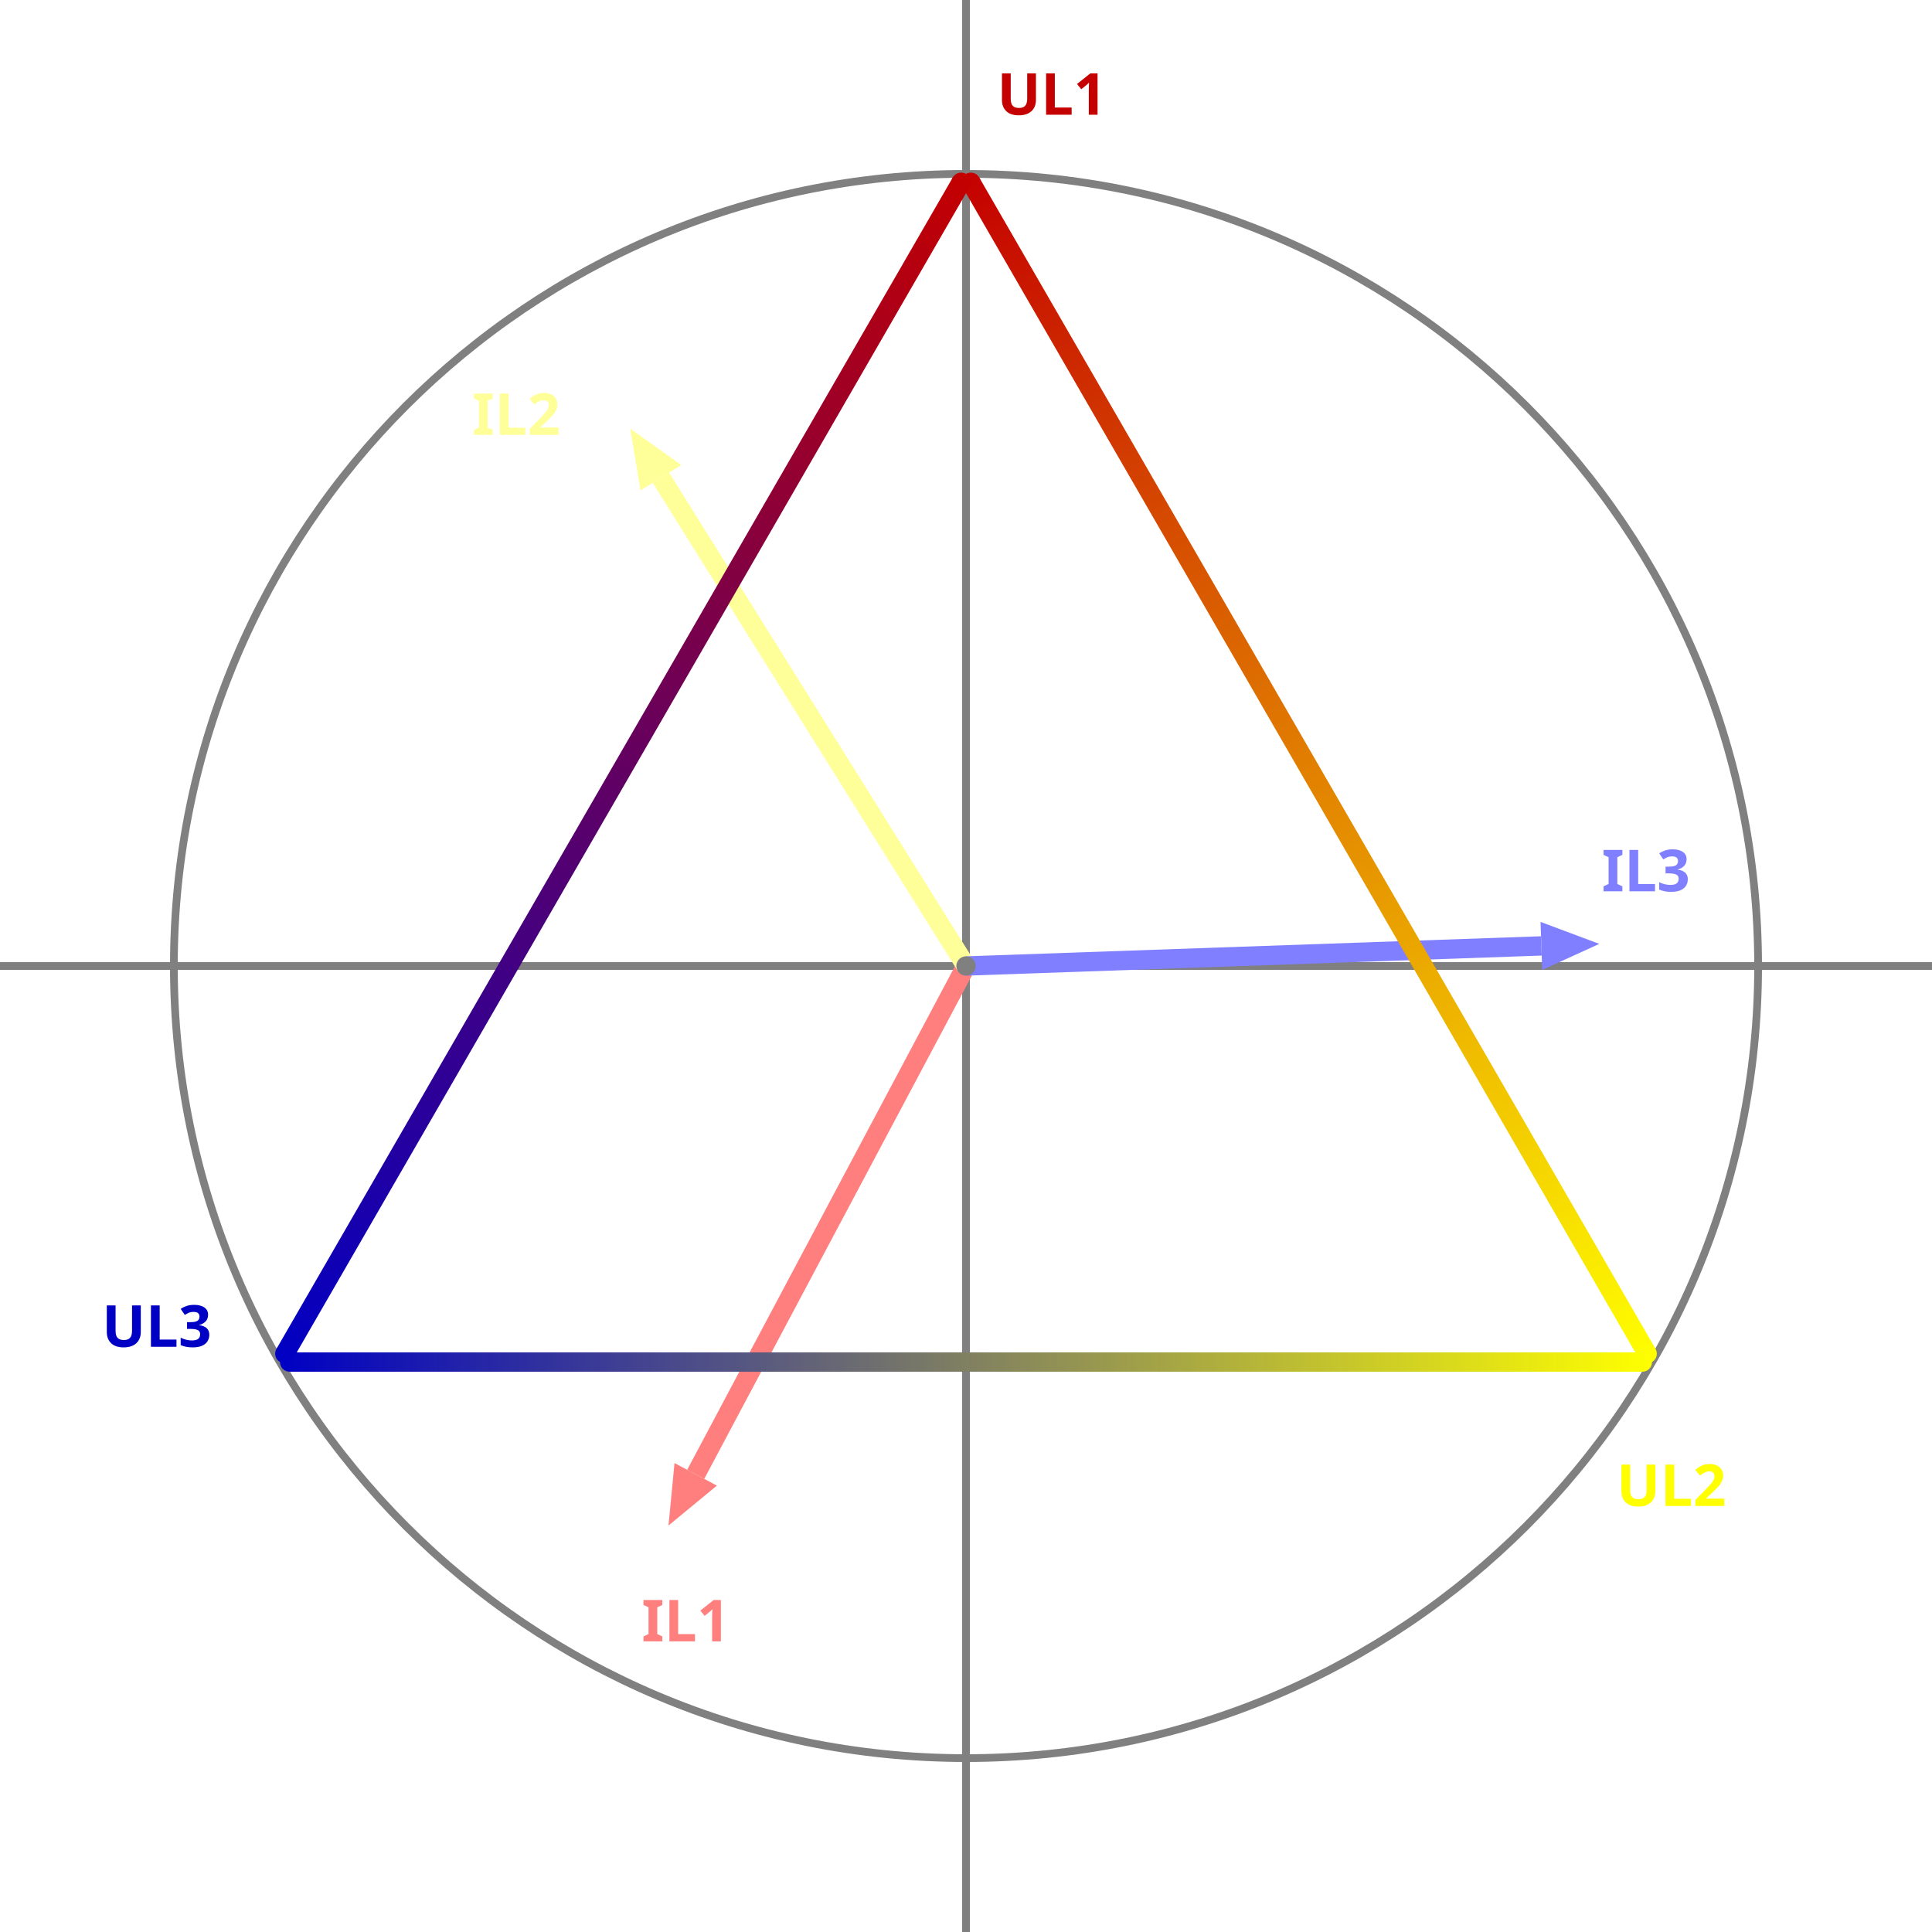
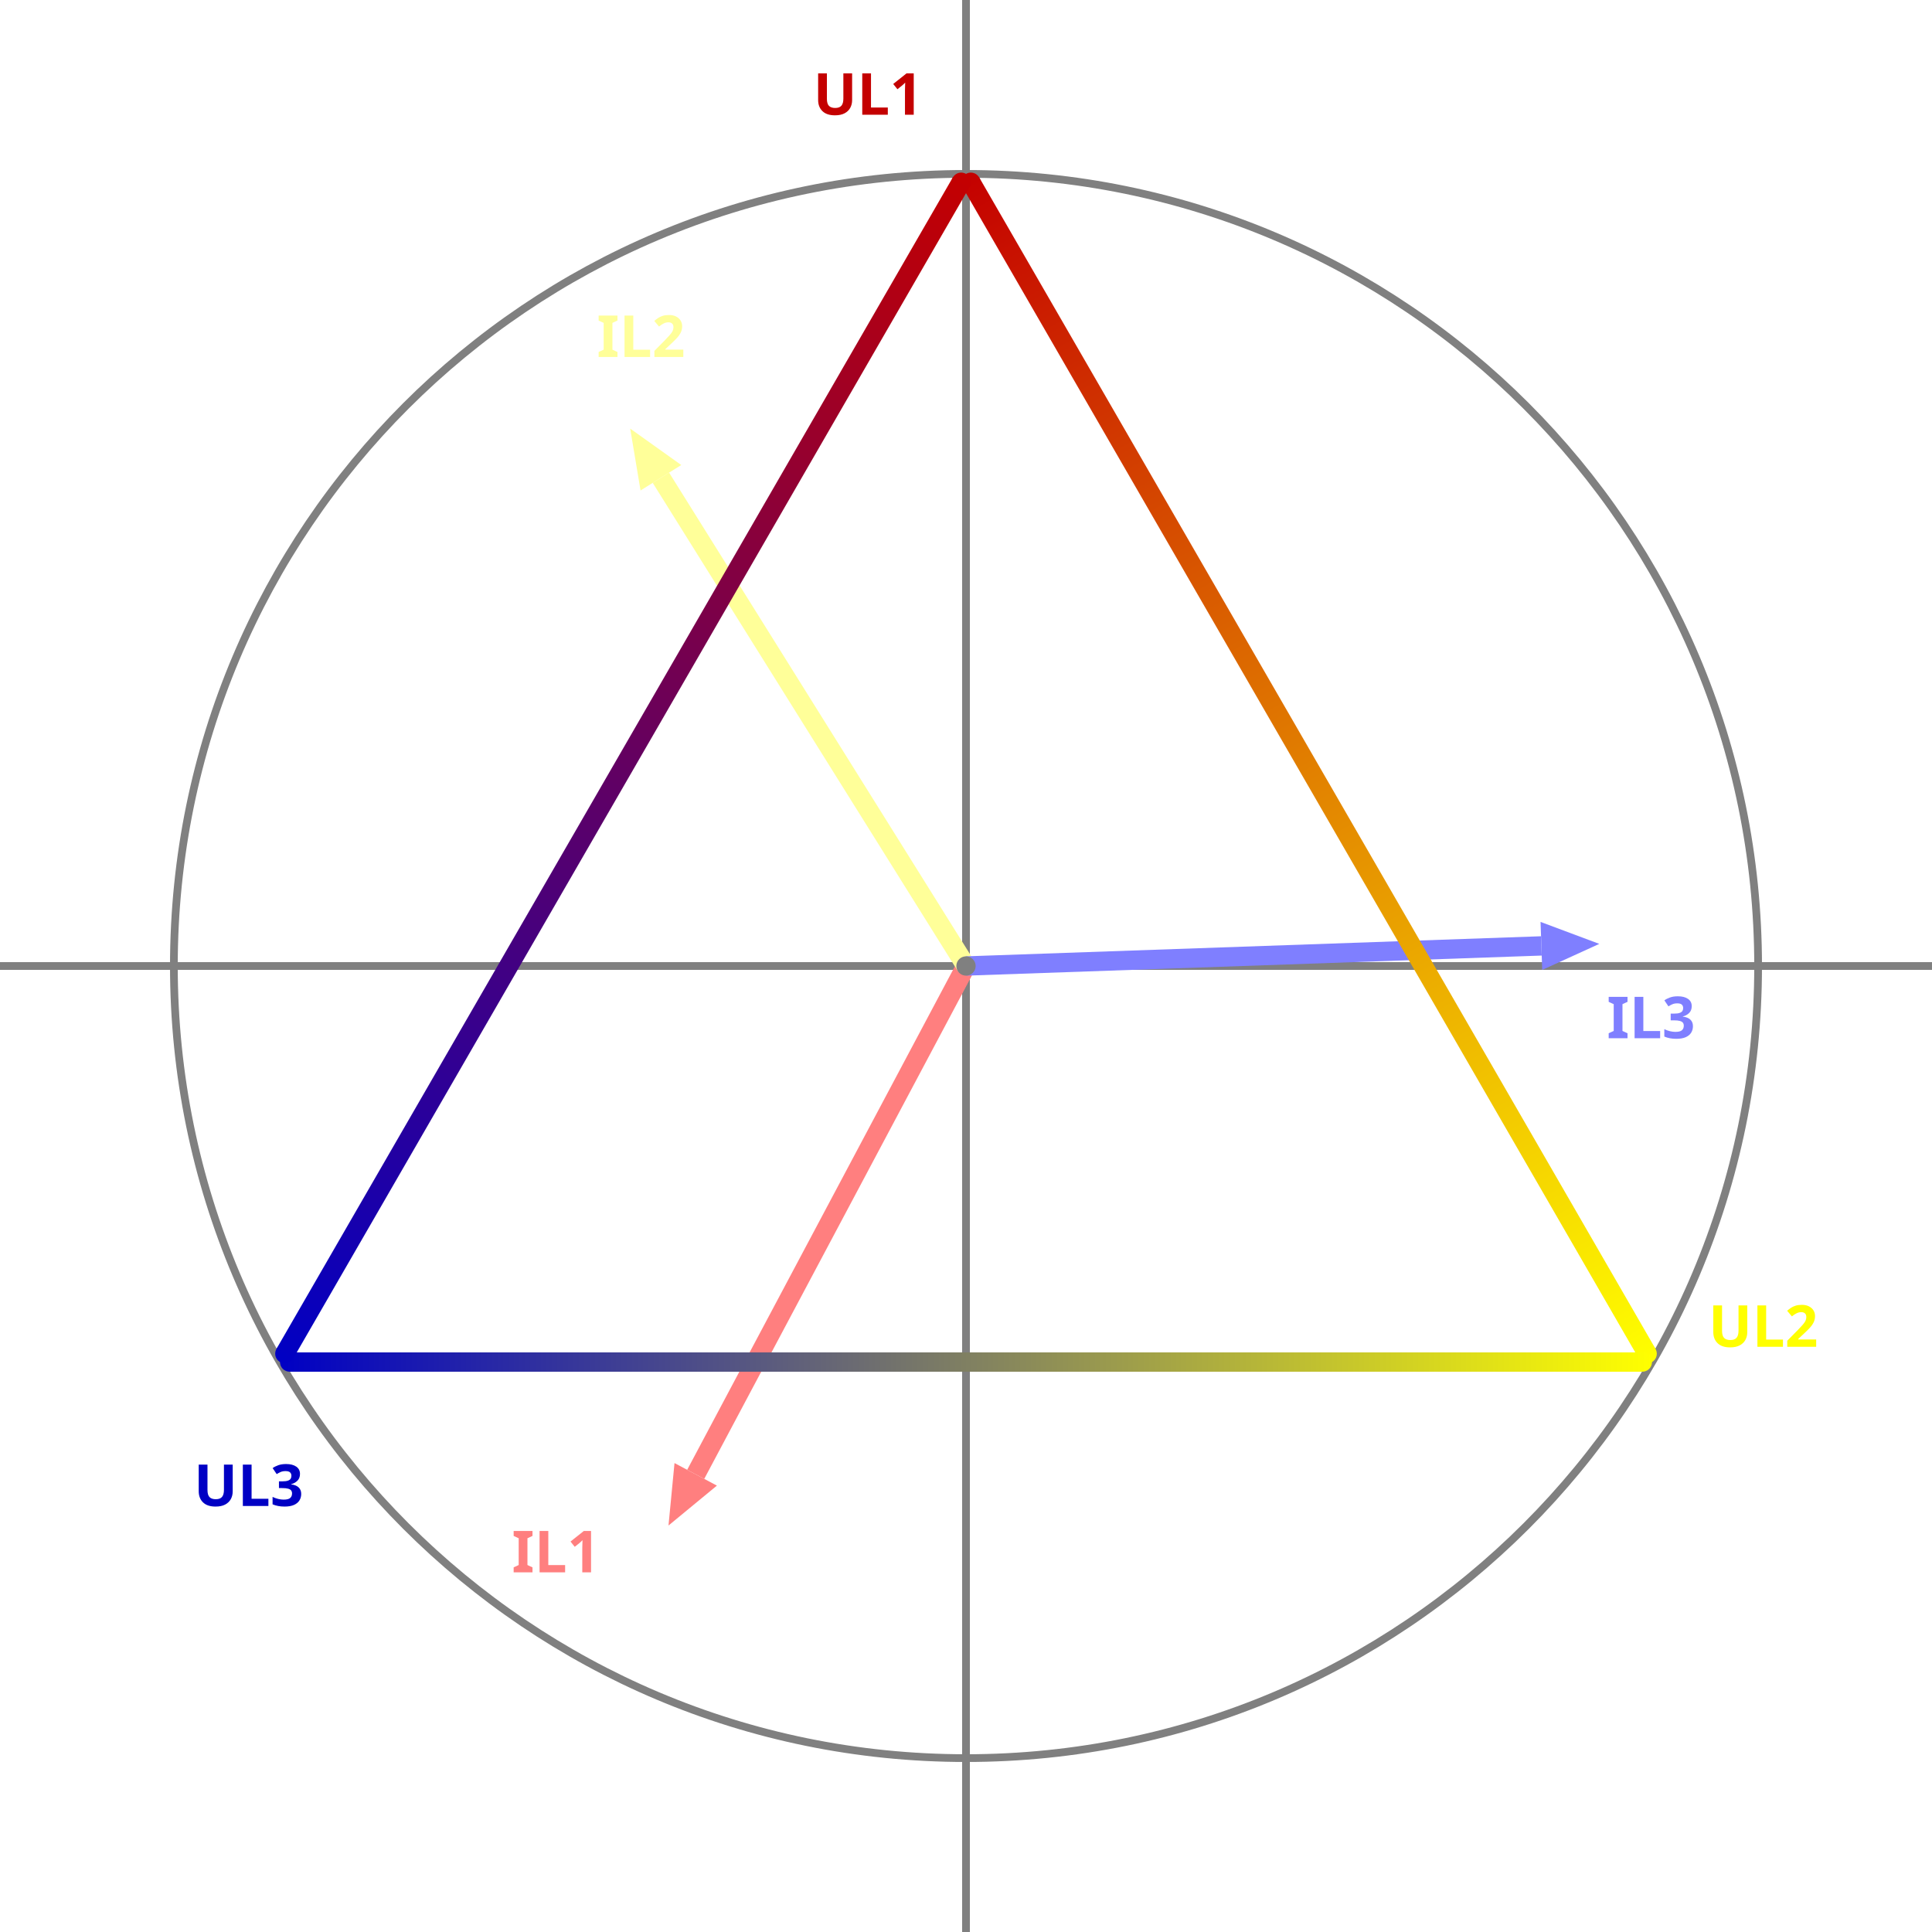
<svg xmlns="http://www.w3.org/2000/svg" width="705.556mm" height="705.556mm" viewBox="0 0 2000 2000" version="1.2" baseProfile="tiny">
  <defs>
    <linearGradient gradientUnits="userSpaceOnUse" x1="1000" y1="180" x2="1710.14" y2="1410" id="gradient1">
      <stop offset="0" stop-color="#c40000" stop-opacity="1" />
      <stop offset="1" stop-color="#ffff00" stop-opacity="1" />
    </linearGradient>
    <linearGradient gradientUnits="userSpaceOnUse" x1="1710.14" y1="1410" x2="289.859" y2="1410" id="gradient2">
      <stop offset="0" stop-color="#ffff00" stop-opacity="1" />
      <stop offset="1" stop-color="#0000c4" stop-opacity="1" />
    </linearGradient>
    <linearGradient gradientUnits="userSpaceOnUse" x1="289.859" y1="1410" x2="1000" y2="180" id="gradient3">
      <stop offset="0" stop-color="#0000c4" stop-opacity="1" />
      <stop offset="1" stop-color="#c40000" stop-opacity="1" />
    </linearGradient>
    <linearGradient gradientUnits="userSpaceOnUse" x1="289.859" y1="1410" x2="1000" y2="180" id="gradient4">
      <stop offset="0" stop-color="#0000c4" stop-opacity="1" />
      <stop offset="1" stop-color="#c40000" stop-opacity="1" />
    </linearGradient>
    <linearGradient gradientUnits="userSpaceOnUse" x1="289.859" y1="1410" x2="1000" y2="180" id="gradient5">
      <stop offset="0" stop-color="#0000c4" stop-opacity="1" />
      <stop offset="1" stop-color="#c40000" stop-opacity="1" />
    </linearGradient>
    <linearGradient gradientUnits="userSpaceOnUse" x1="289.859" y1="1410" x2="1000" y2="180" id="gradient6">
      <stop offset="0" stop-color="#0000c4" stop-opacity="1" />
      <stop offset="1" stop-color="#c40000" stop-opacity="1" />
    </linearGradient>
    <linearGradient gradientUnits="userSpaceOnUse" x1="289.859" y1="1410" x2="1000" y2="180" id="gradient7">
      <stop offset="0" stop-color="#0000c4" stop-opacity="1" />
      <stop offset="1" stop-color="#c40000" stop-opacity="1" />
    </linearGradient>
    <linearGradient gradientUnits="userSpaceOnUse" x1="289.859" y1="1410" x2="1000" y2="180" id="gradient8">
      <stop offset="0" stop-color="#0000c4" stop-opacity="1" />
      <stop offset="1" stop-color="#c40000" stop-opacity="1" />
    </linearGradient>
    <linearGradient gradientUnits="userSpaceOnUse" x1="289.859" y1="1410" x2="1000" y2="180" id="gradient9">
      <stop offset="0" stop-color="#0000c4" stop-opacity="1" />
      <stop offset="1" stop-color="#c40000" stop-opacity="1" />
    </linearGradient>
  </defs>
  <g fill="none" stroke="black" stroke-width="1" fill-rule="evenodd" stroke-linecap="square" stroke-linejoin="bevel">
    <g fill="none" stroke="#808080" stroke-opacity="1" stroke-width="8" stroke-linecap="square" stroke-linejoin="bevel" transform="matrix(1,0,0,1,0,0)" font-family="Sans" font-size="60" font-weight="570" font-style="normal">
      <polyline fill="none" vector-effect="none" points="0,1000 2000,1000 " />
      <polyline fill="none" vector-effect="none" points="1000,0 1000,2000 " />
      <path vector-effect="none" fill-rule="evenodd" d="M1820,1000 C1820,547.127 1452.87,180 1000,180 C547.127,180 180,547.127 180,1000 C180,1452.87 547.127,1820 1000,1820 C1452.87,1820 1820,1452.87 1820,1000 " />
    </g>
    <g fill="none" stroke="#ff7f7f" stroke-opacity="1" stroke-width="20" stroke-linecap="square" stroke-linejoin="bevel" transform="matrix(1,0,0,1,0,0)" font-family="Sans" font-size="60" font-weight="570" font-style="normal">
      <polyline fill="none" vector-effect="none" points="995.305,1008.83 724.89,1517.41 " />
    </g>
    <g fill="none" stroke="none" transform="matrix(1,0,0,1,0,0)" font-family="Sans" font-size="60" font-weight="570" font-style="normal">
      <path vector-effect="none" fill-rule="evenodd" d="M692.027,1579.21 L698.251,1514.57 L742.139,1537.9 L692.027,1579.21" />
    </g>
    <g fill="#ff7f7f" fill-opacity="1" stroke="none" transform="matrix(1,0,0,1,0,0)" font-family="Sans" font-size="60" font-weight="570" font-style="normal">
      <path vector-effect="none" fill-rule="evenodd" d="M692.027,1579.21 L698.251,1514.57 L742.139,1537.9" />
    </g>
    <g fill="none" stroke="#ffff99" stroke-opacity="1" stroke-width="20" stroke-linecap="square" stroke-linejoin="bevel" transform="matrix(1,0,0,1,0,0)" font-family="Sans" font-size="60" font-weight="570" font-style="normal">
      <polyline fill="none" vector-effect="none" points="994.701,991.52 689.467,503.044 " />
    </g>
    <g fill="none" stroke="none" transform="matrix(1,0,0,1,0,0)" font-family="Sans" font-size="60" font-weight="570" font-style="normal">
      <path vector-effect="none" fill-rule="evenodd" d="M652.373,443.68 L705.244,481.393 L663.092,507.733 L652.373,443.68" />
    </g>
    <g fill="#ffff99" fill-opacity="1" stroke="none" transform="matrix(1,0,0,1,0,0)" font-family="Sans" font-size="60" font-weight="570" font-style="normal">
      <path vector-effect="none" fill-rule="evenodd" d="M652.373,443.68 L705.244,481.393 L663.092,507.733" />
    </g>
    <g fill="none" stroke="#7f7fff" stroke-opacity="1" stroke-width="20" stroke-linecap="square" stroke-linejoin="bevel" transform="matrix(1,0,0,1,0,0)" font-family="Sans" font-size="60" font-weight="570" font-style="normal">
      <polyline fill="none" vector-effect="none" points="1009.99,999.651 1585.64,979.549 " />
    </g>
    <g fill="none" stroke="none" transform="matrix(1,0,0,1,0,0)" font-family="Sans" font-size="60" font-weight="570" font-style="normal">
      <path vector-effect="none" fill-rule="evenodd" d="M1655.6,977.106 L1596.5,1004.04 L1594.77,954.362 L1655.6,977.106" />
    </g>
    <g fill="#7f7fff" fill-opacity="1" stroke="none" transform="matrix(1,0,0,1,0,0)" font-family="Sans" font-size="60" font-weight="570" font-style="normal">
      <path vector-effect="none" fill-rule="evenodd" d="M1655.6,977.106 L1596.5,1004.04 L1594.77,954.362" />
    </g>
    <g fill="url(#gradient1)" stroke="none" transform="matrix(1,0,0,1,0,0)" font-family="Sans" font-size="60" font-weight="570" font-style="normal">
      <path vector-effect="none" fill-rule="evenodd" d="M996.34,193.66 L1696.48,1406.34 L1713.8,1396.34 L1013.66,183.66 L996.34,193.66" />
      <circle cx="1705.14" cy="1401.34" r="10" />
      <circle cx="1005" cy="188.66" r="10" />
    </g>
    <g fill="url(#gradient2)" stroke="none" transform="matrix(1,0,0,1,0,0)" font-family="Sans" font-size="60" font-weight="570" font-style="normal">
      <path vector-effect="none" fill-rule="evenodd" d="M1700.14,1400 L299.859,1400 L299.859,1420 L1700.14,1420 L1700.14,1400" />
      <circle cx="299.859" cy="1410" r="10" />
      <circle cx="1700.14" cy="1410" r="10" />
    </g>
    <g fill="url(#gradient3)" stroke="none" transform="matrix(1,0,0,1,0,0)" font-family="Sans" font-size="60" font-weight="570" font-style="normal">
      <path vector-effect="none" fill-rule="evenodd" d="M303.52,1406.34 L1003.66,193.66 L986.34,183.66 L286.199,1396.34 L303.52,1406.34" />
      <circle cx="995" cy="188.66" r="10" />
      <circle cx="294.859" cy="1401.34" r="10" />
    </g>
    <g fill="url(#gradient4)" stroke="#c40000" stroke-opacity="1" stroke-width="1" stroke-linecap="square" stroke-linejoin="bevel" transform="matrix(1,0,0,1,0,0)" font-family="Sans" font-size="60" font-weight="570" font-style="normal">
-       <text fill="#c40000" fill-opacity="1" stroke="none" xml:space="preserve" x="1032.14" y="118.786" font-family="Sans" font-size="60" font-weight="570" font-style="normal">UL1</text>
+       <text fill="#c40000" fill-opacity="1" stroke="none" xml:space="preserve" x="841.844" y="118.786" font-family="Sans" font-size="60" font-weight="570" font-style="normal">UL1</text>
    </g>
    <g fill="url(#gradient5)" stroke="#ffff00" stroke-opacity="1" stroke-width="1" stroke-linecap="square" stroke-linejoin="bevel" transform="matrix(1,0,0,1,0,0)" font-family="Sans" font-size="60" font-weight="570" font-style="normal">
-       <text fill="#ffff00" fill-opacity="1" stroke="none" xml:space="preserve" x="1673.36" y="1559" font-family="Sans" font-size="60" font-weight="570" font-style="normal">UL2</text>
+       <text fill="#ffff00" fill-opacity="1" stroke="none" xml:space="preserve" x="1768.5" y="1394.21" font-family="Sans" font-size="60" font-weight="570" font-style="normal">UL2</text>
    </g>
    <g fill="url(#gradient6)" stroke="#0000c4" stroke-opacity="1" stroke-width="1" stroke-linecap="square" stroke-linejoin="bevel" transform="matrix(1,0,0,1,0,0)" font-family="Sans" font-size="60" font-weight="570" font-style="normal">
-       <text fill="#0000c4" fill-opacity="1" stroke="none" xml:space="preserve" x="105.484" y="1394.21" font-family="Sans" font-size="60" font-weight="570" font-style="normal">UL3</text>
+       <text fill="#0000c4" fill-opacity="1" stroke="none" xml:space="preserve" x="200.625" y="1559" font-family="Sans" font-size="60" font-weight="570" font-style="normal">UL3</text>
    </g>
    <g fill="url(#gradient7)" stroke="#ff7f7f" stroke-opacity="1" stroke-width="1" stroke-linecap="square" stroke-linejoin="bevel" transform="matrix(1,0,0,1,0,0)" font-family="Sans" font-size="60" font-weight="570" font-style="normal">
-       <text fill="#ff7f7f" fill-opacity="1" stroke="none" xml:space="preserve" x="664.219" y="1699.14" font-family="Sans" font-size="60" font-weight="570" font-style="normal">IL1</text>
+       <text fill="#ff7f7f" fill-opacity="1" stroke="none" xml:space="preserve" x="529.813" y="1627.67" font-family="Sans" font-size="60" font-weight="570" font-style="normal">IL1</text>
    </g>
    <g fill="url(#gradient8)" stroke="#ffff99" stroke-opacity="1" stroke-width="1" stroke-linecap="square" stroke-linejoin="bevel" transform="matrix(1,0,0,1,0,0)" font-family="Sans" font-size="60" font-weight="570" font-style="normal">
-       <text fill="#ffff99" fill-opacity="1" stroke="none" xml:space="preserve" x="488.688" y="450.202" font-family="Sans" font-size="60" font-weight="570" font-style="normal">IL2</text>
+       <text fill="#ffff99" fill-opacity="1" stroke="none" xml:space="preserve" x="617.781" y="369.534" font-family="Sans" font-size="60" font-weight="570" font-style="normal">IL2</text>
    </g>
    <g fill="url(#gradient9)" stroke="#7f7fff" stroke-opacity="1" stroke-width="1" stroke-linecap="square" stroke-linejoin="bevel" transform="matrix(1,0,0,1,0,0)" font-family="Sans" font-size="60" font-weight="570" font-style="normal">
-       <text fill="#7f7fff" fill-opacity="1" stroke="none" xml:space="preserve" x="1658.06" y="922.66" font-family="Sans" font-size="60" font-weight="570" font-style="normal">IL3</text>
+       <text fill="#7f7fff" fill-opacity="1" stroke="none" xml:space="preserve" x="1663.38" y="1074.79" font-family="Sans" font-size="60" font-weight="570" font-style="normal">IL3</text>
    </g>
    <g fill="#808080" fill-opacity="1" stroke="none" transform="matrix(1,0,0,1,0,0)" font-family="Sans" font-size="60" font-weight="570" font-style="normal">
      <circle cx="1000" cy="1000" r="10" />
    </g>
  </g>
</svg>
